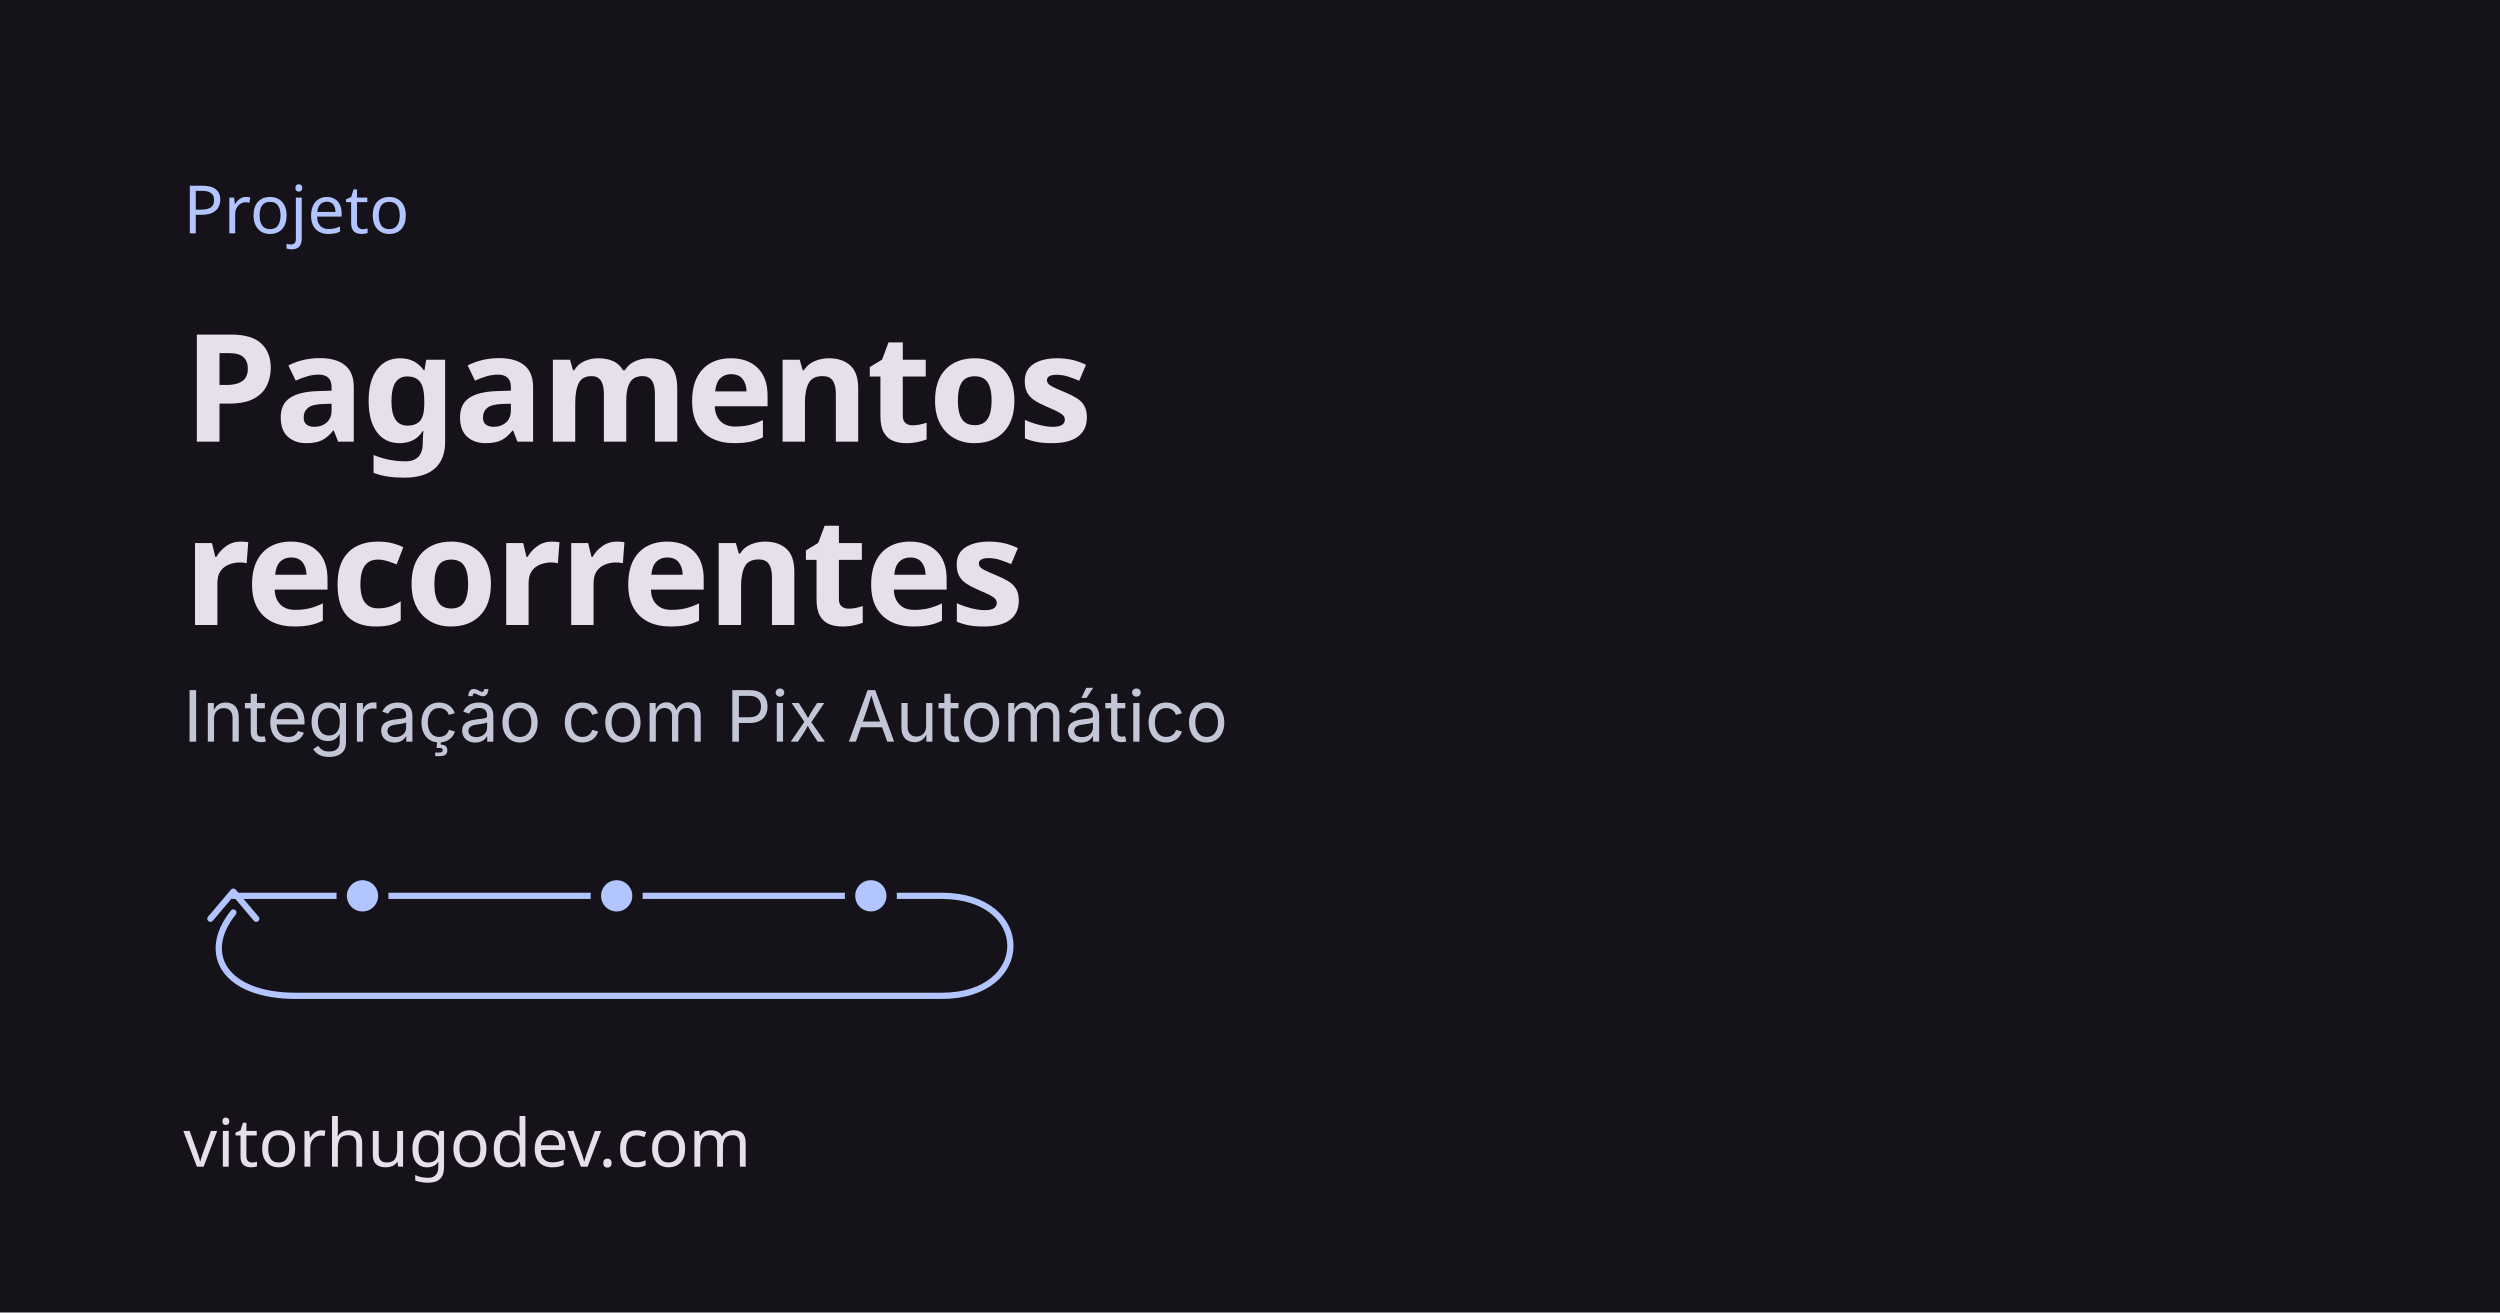
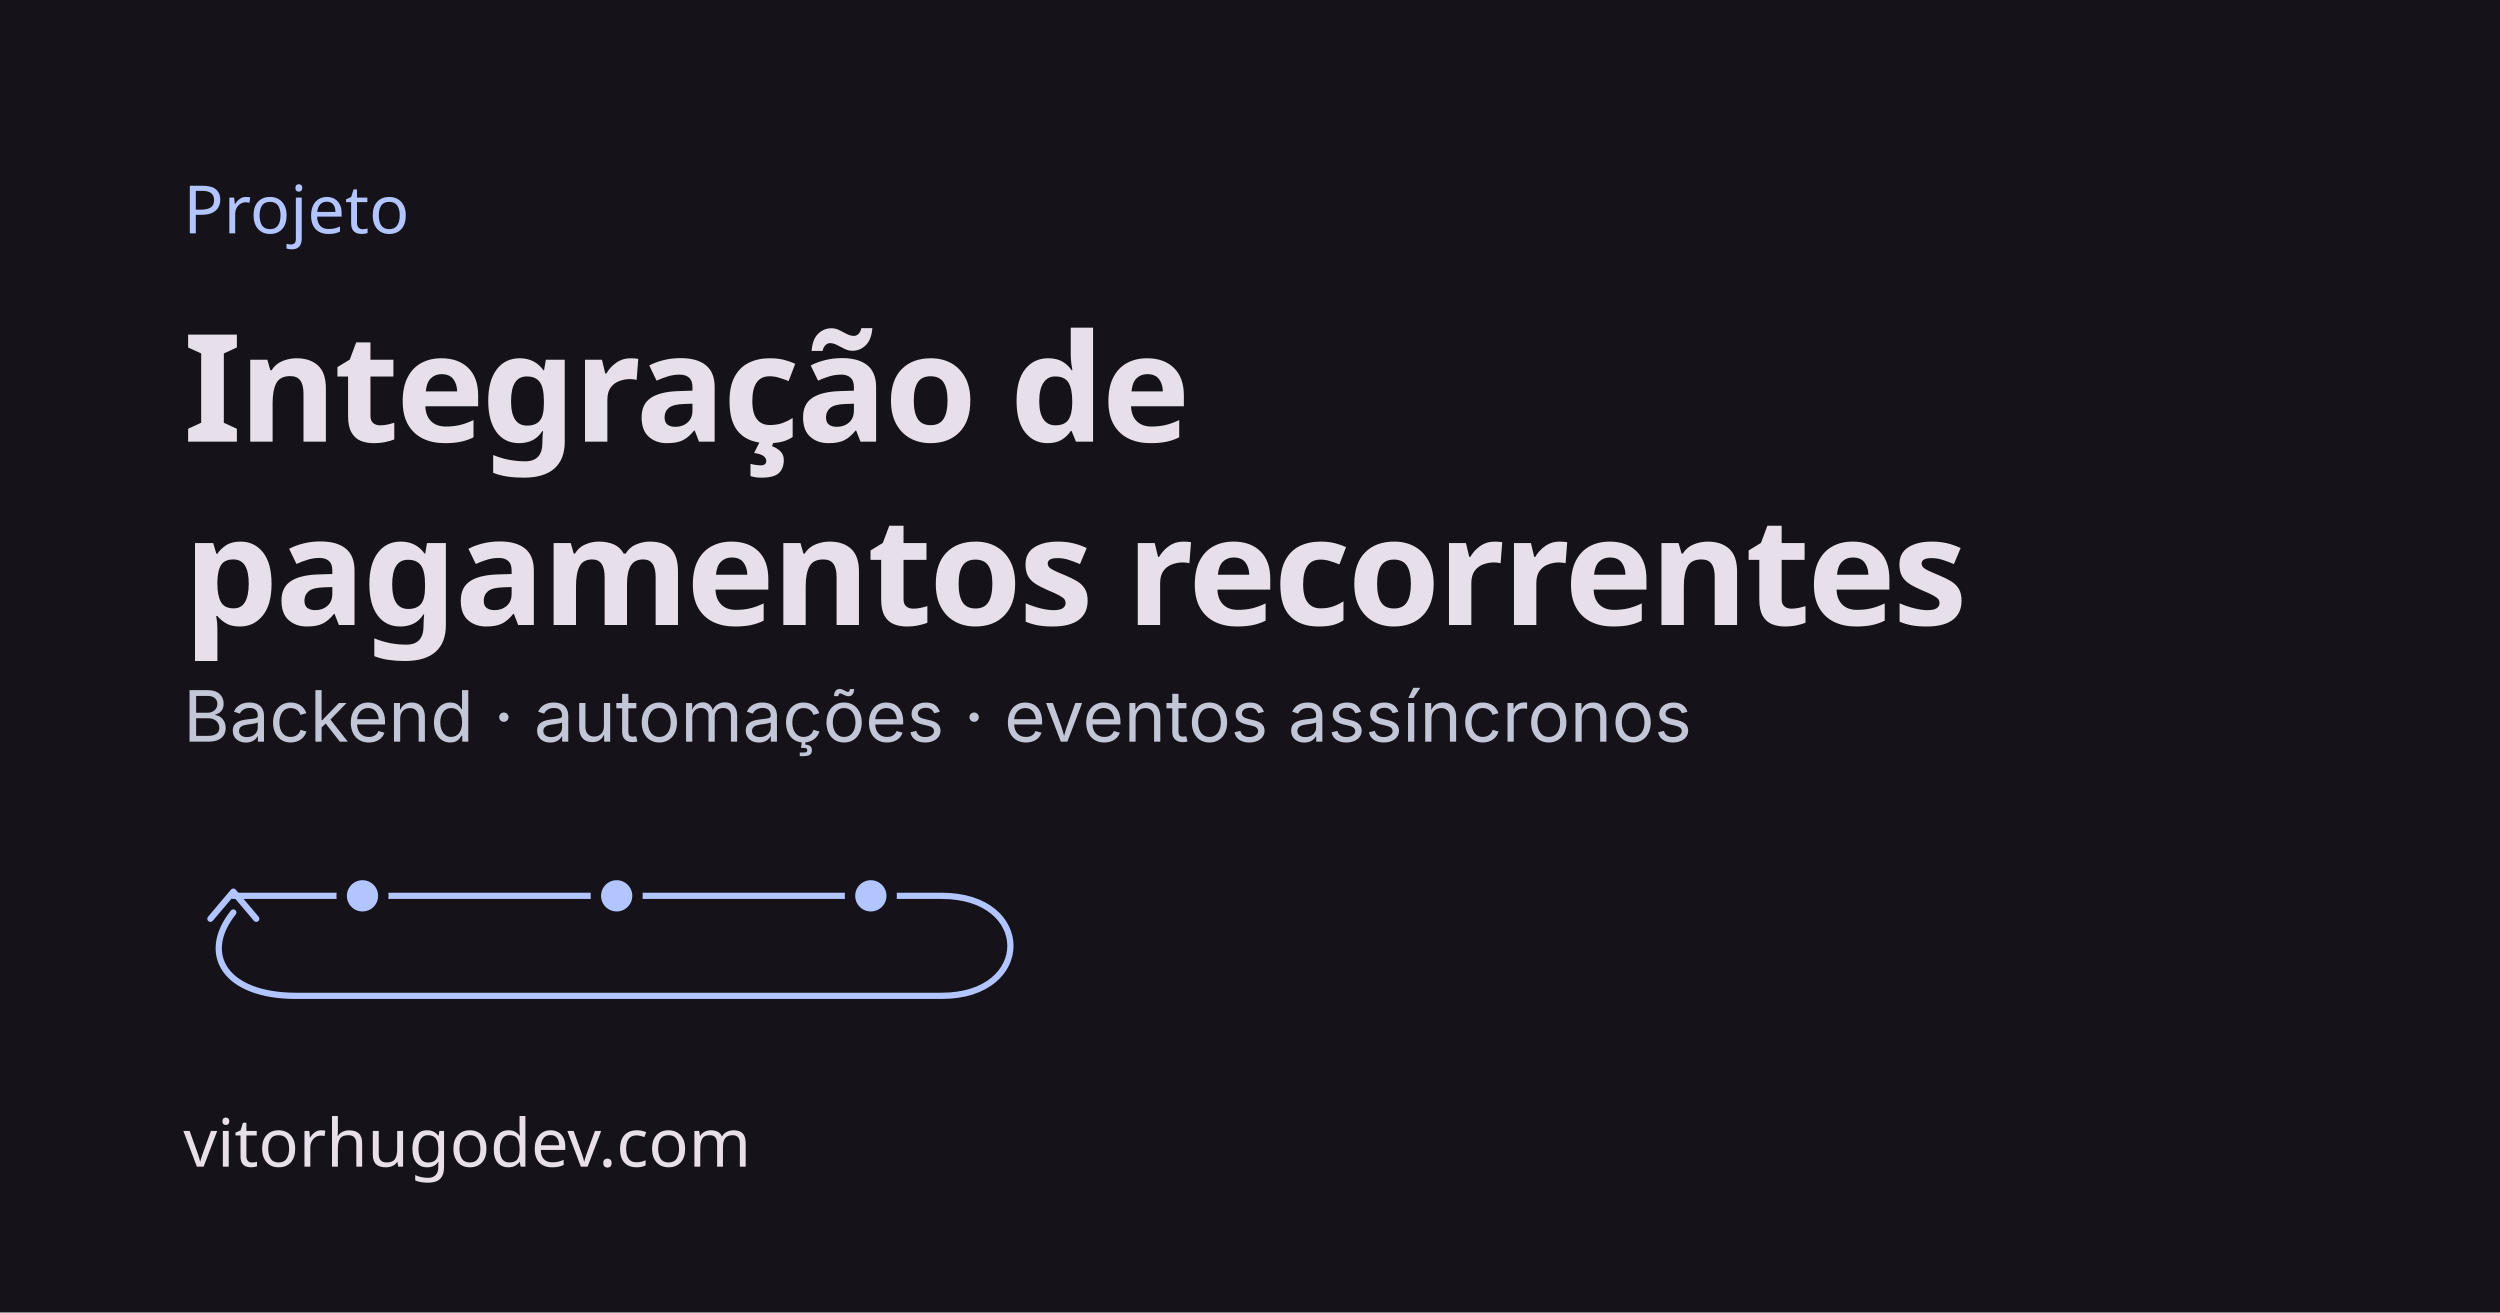
<svg xmlns="http://www.w3.org/2000/svg" width="1200" height="630" viewBox="0 0 1200 630" role="img" aria-labelledby="titulo descricao">
  <rect width="1200" height="630" fill="#15121a" />
  <text x="88" y="112" font-family="Geist Mono" font-weight="400" font-size="32" fill="#b2c5ff">Projeto</text>
  <g font-family="Space Grotesk" font-size="72" font-weight="700" letter-spacing="-1.5" fill="#e7e0eb">
-     <text x="88" y="212">Pagamentos</text>
-     <text x="88" y="300">recorrentes</text>
+     <text x="88" y="212">Integração de</text>
+     <text x="88" y="300">pagamentos recorrentes</text>
  </g>
-   <text x="88" y="356" font-family="Inter" font-weight="400" font-size="34" fill="#c3c6d6">Integração com Pix Automático</text>
+   <text x="88" y="356" font-family="Inter" font-weight="400" font-size="34" fill="#c3c6d6">Backend · automações · eventos assíncronos</text>
  <g fill="none" stroke="#b2c5ff" stroke-width="3" stroke-linecap="round" stroke-linejoin="round">
    <path d="M112 430h340c44 0 44 48 0 48H142c-34 0-46-20-30-40" />
    <path d="m101 441 11-13 11 13" />
  </g>
  <g fill="#b2c5ff" stroke="#15121a" stroke-width="5">
    <circle cx="174" cy="430" r="10" />
    <circle cx="296" cy="430" r="10" />
    <circle cx="418" cy="430" r="10" />
  </g>
  <text x="88" y="560" font-family="Geist Mono" font-weight="400" font-size="32" fill="#e7e0eb">vitorhugodev.com</text>
</svg>
